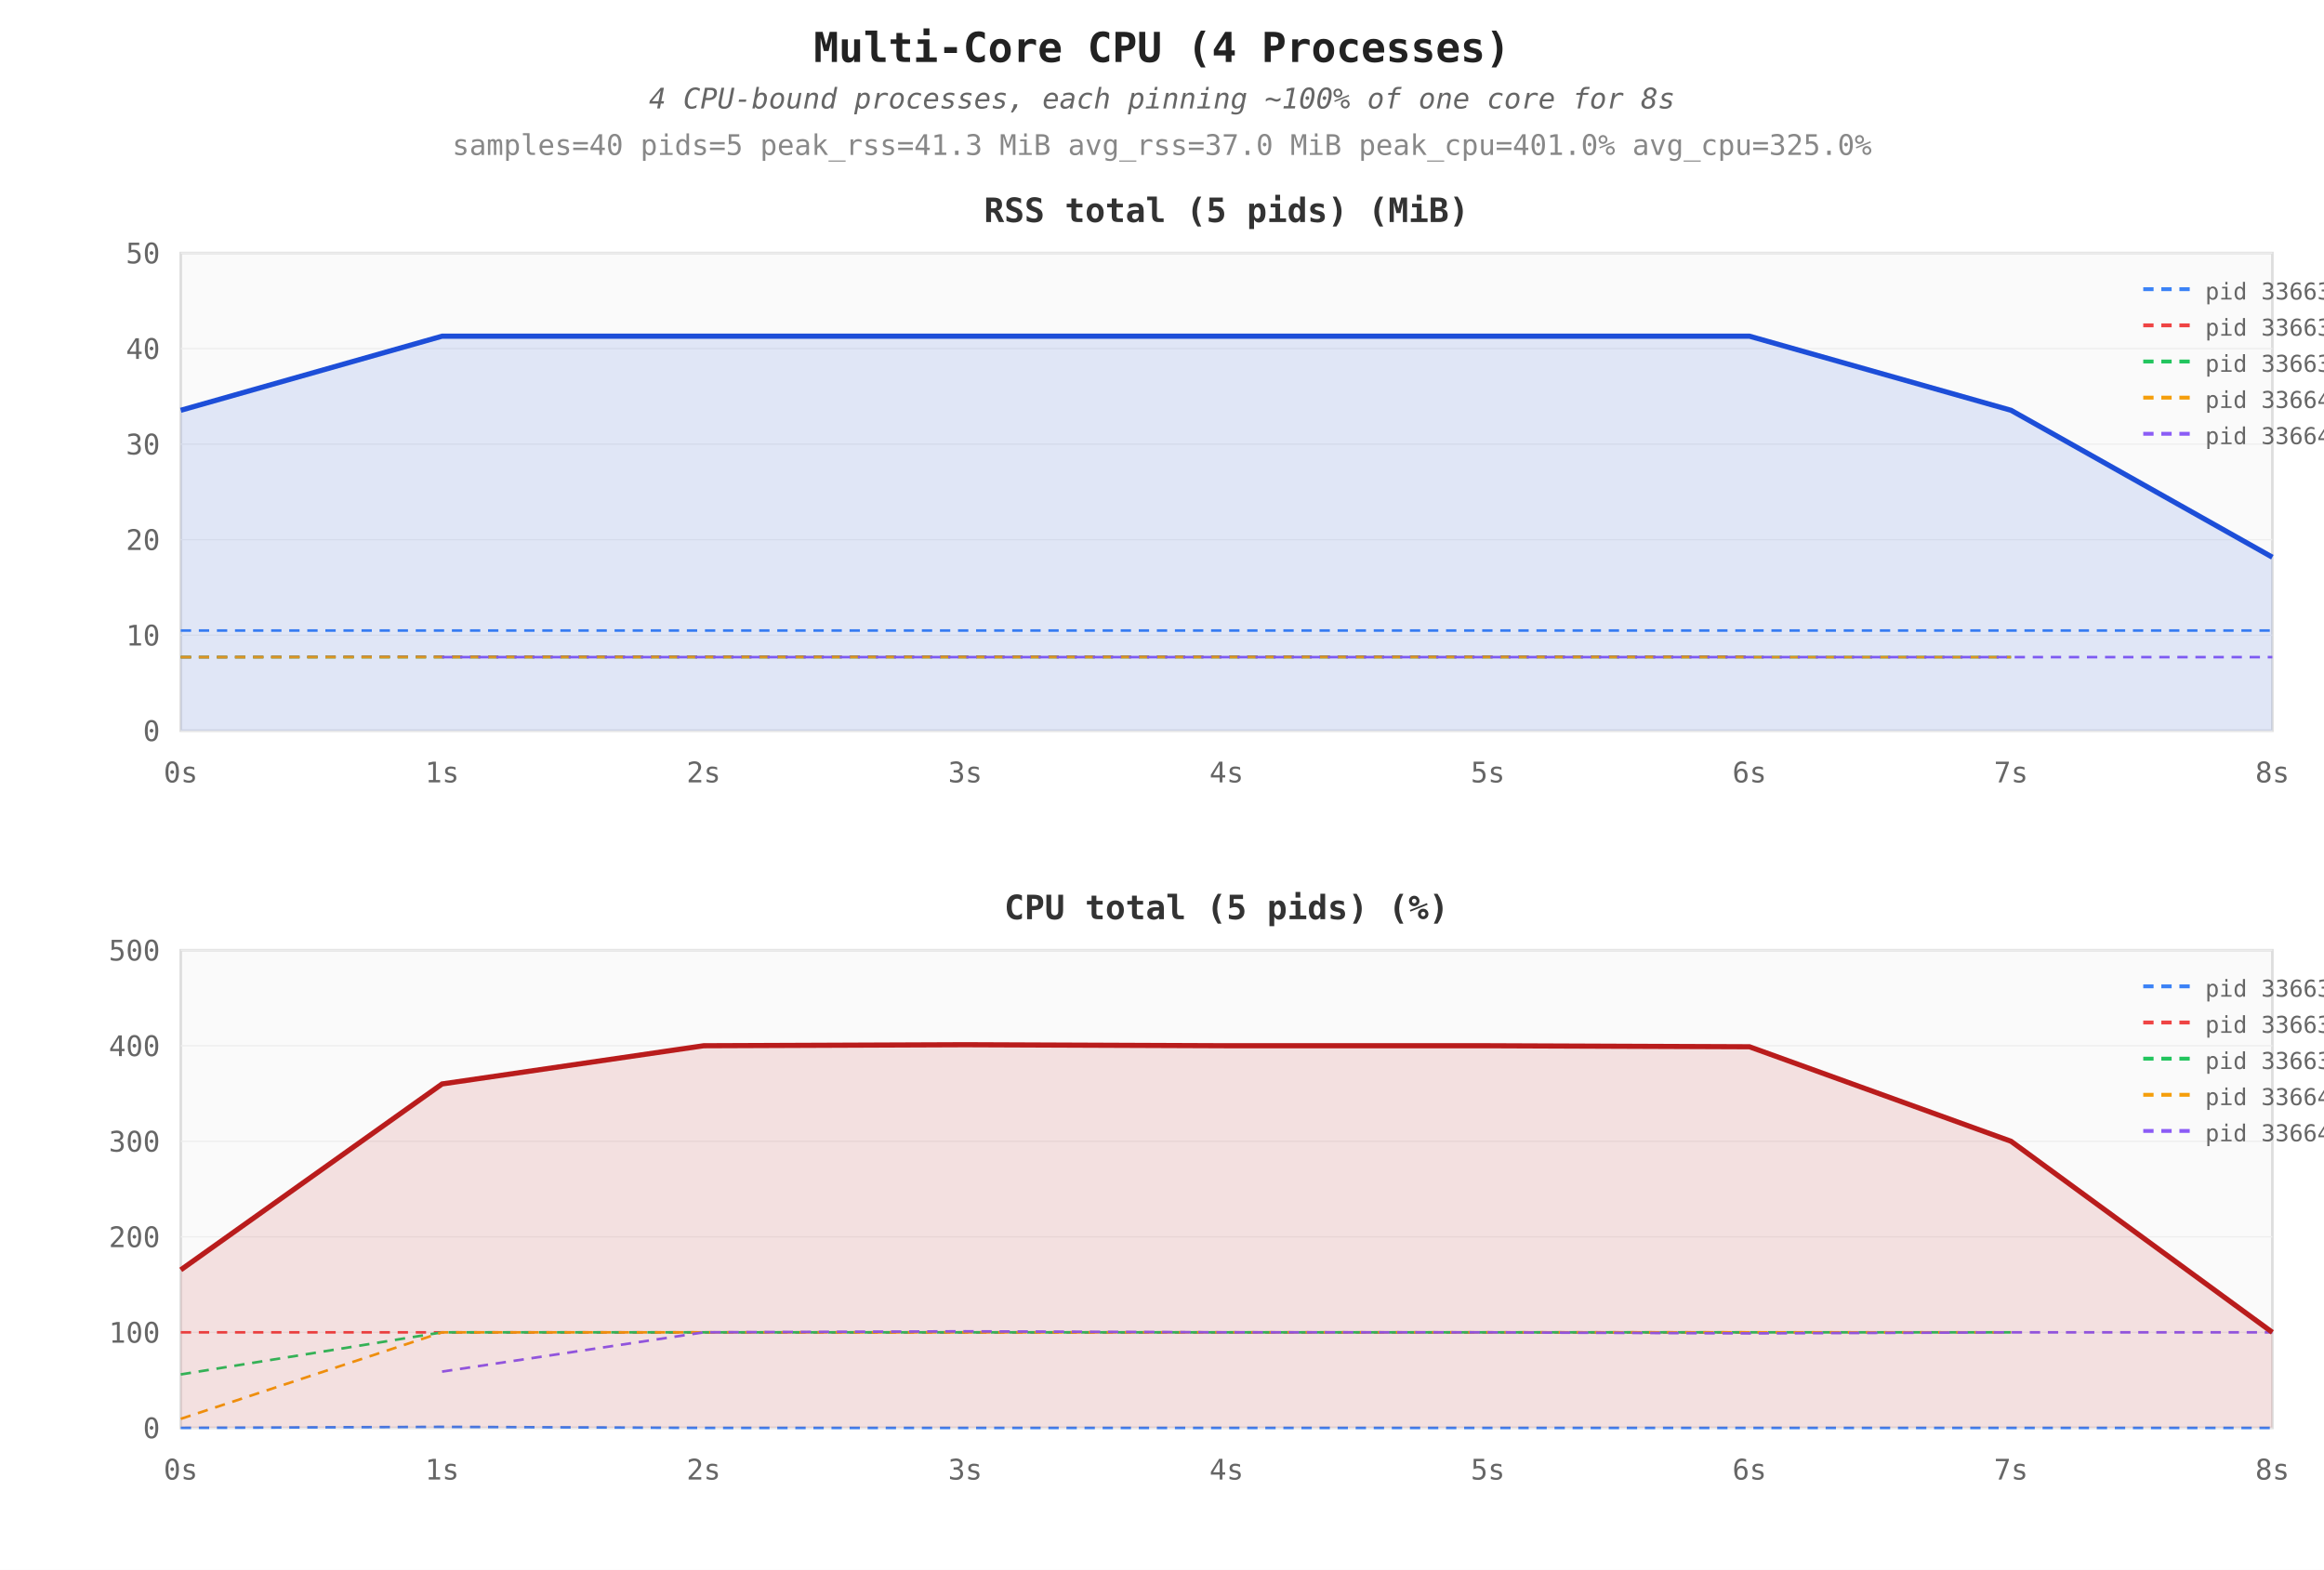
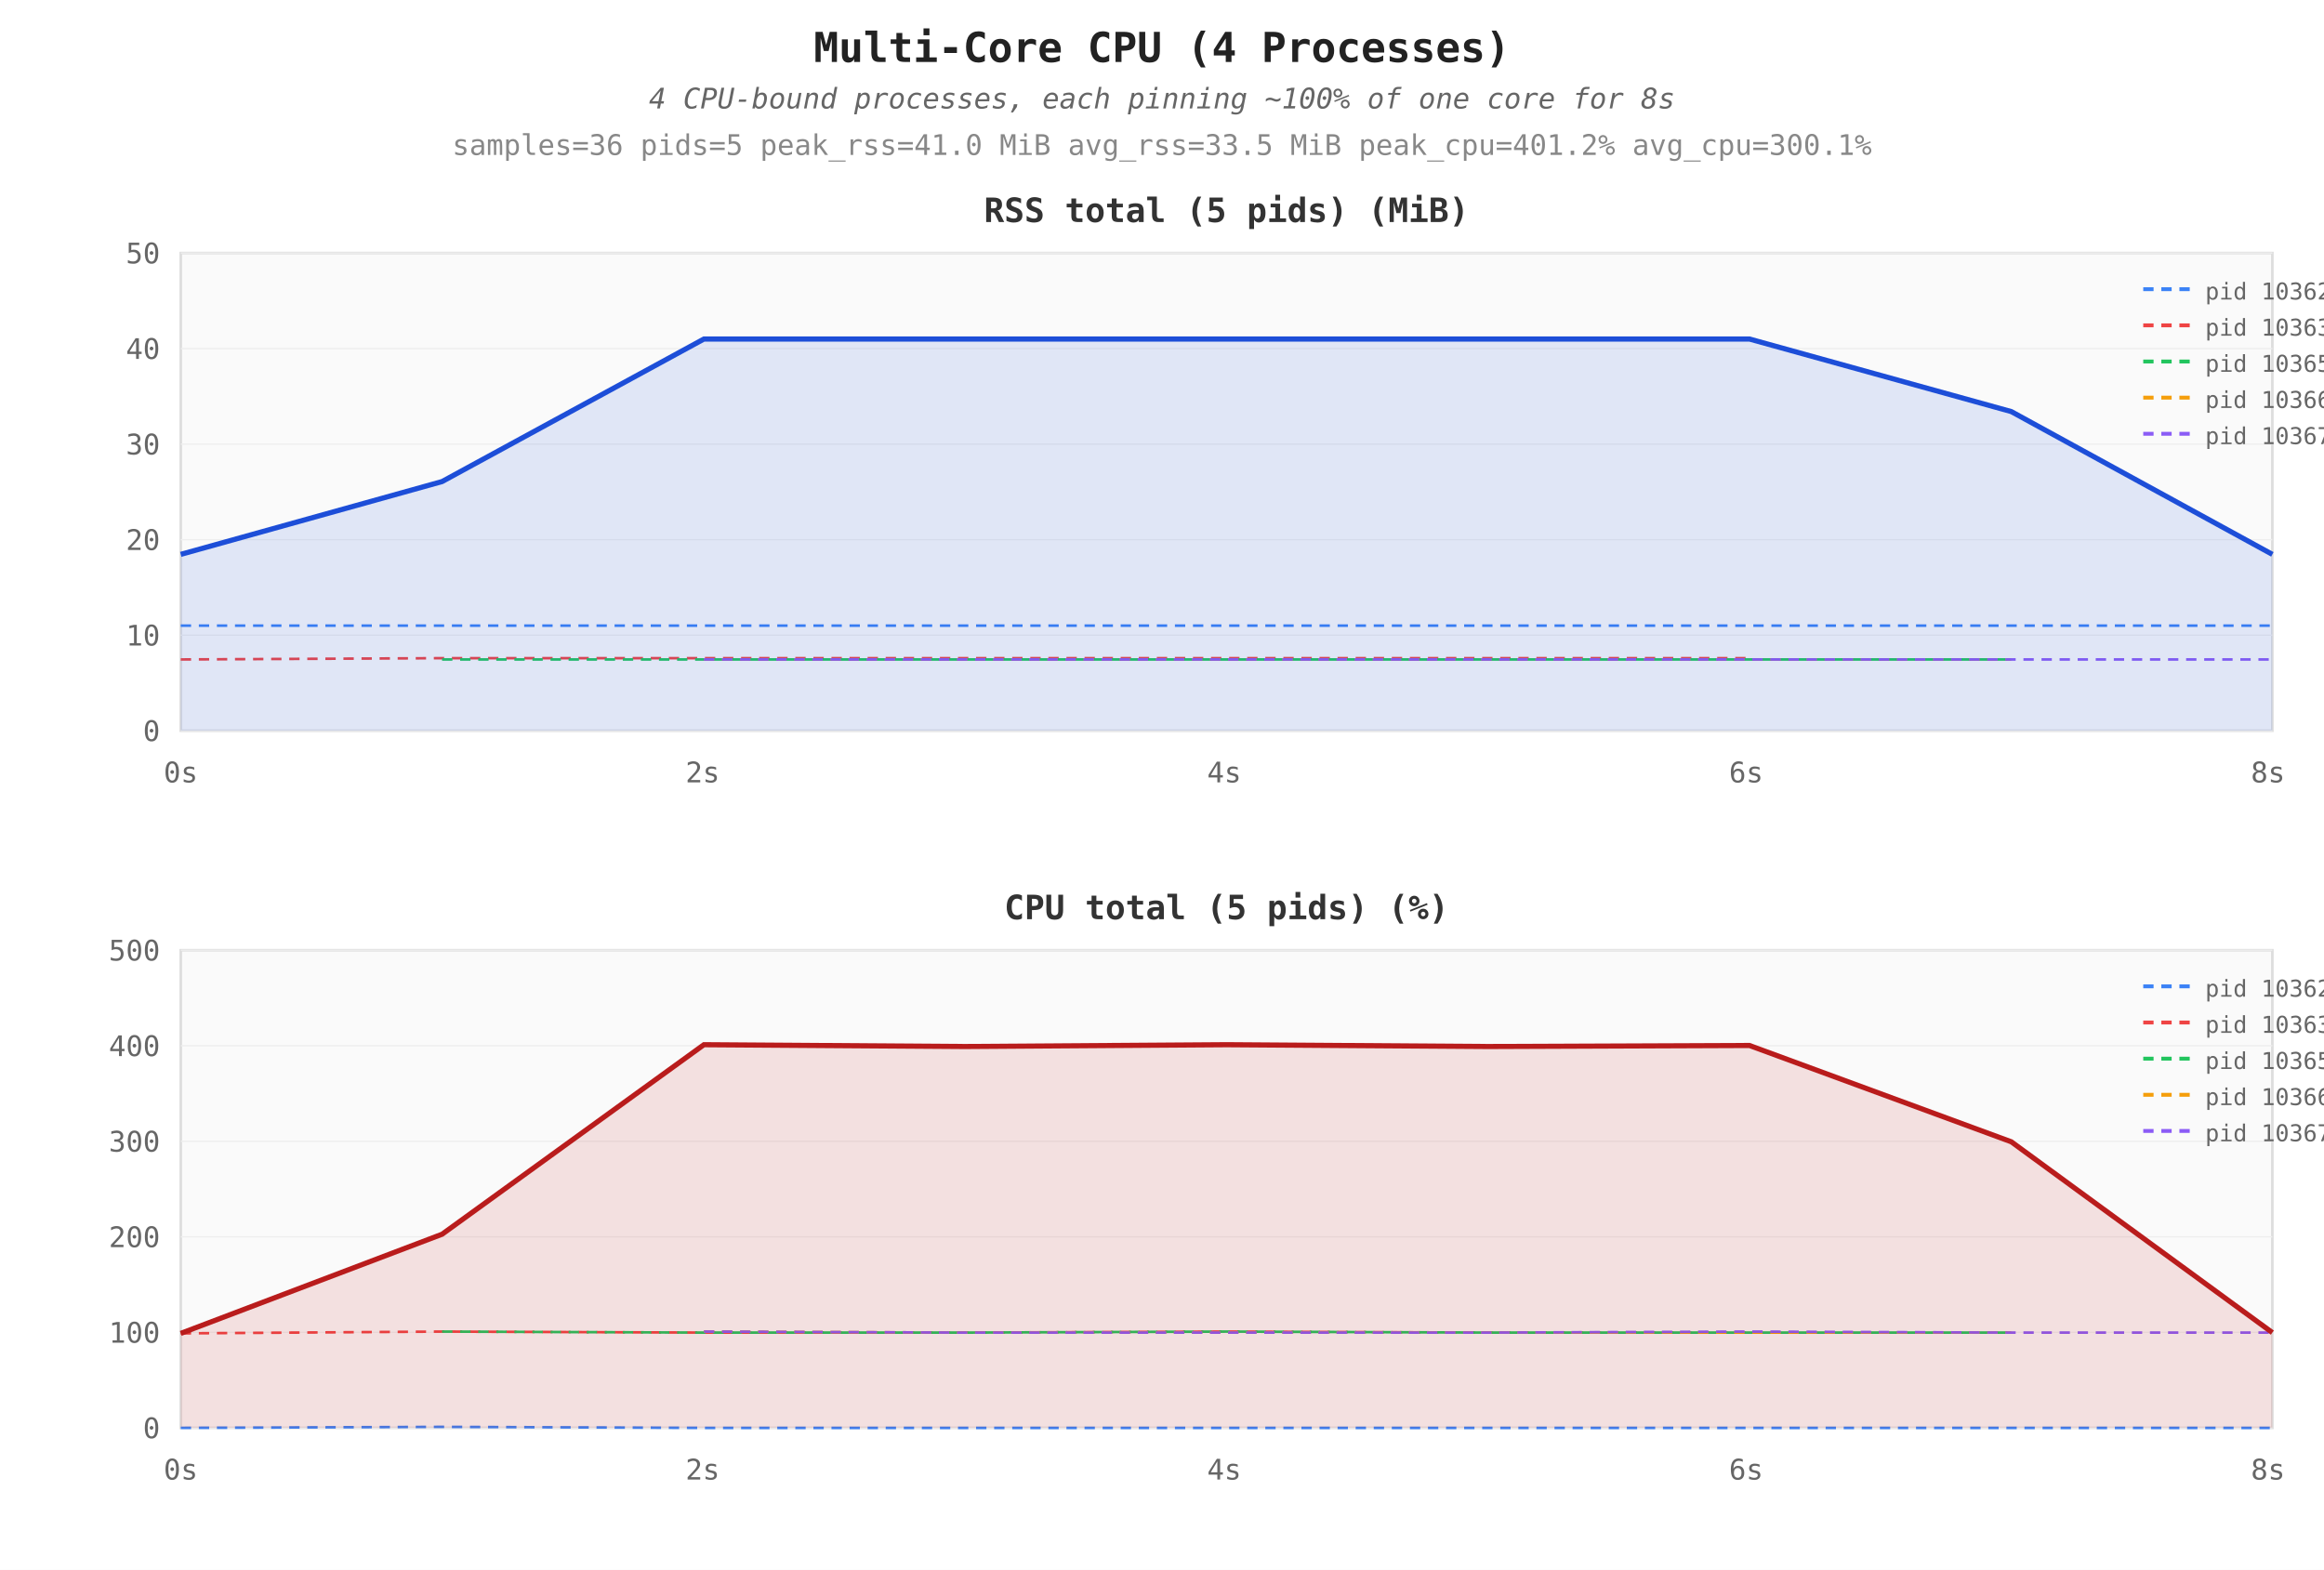
<svg xmlns="http://www.w3.org/2000/svg" width="900" height="608" font-family="monospace">
  <rect width="900" height="608" fill="white" />
  <text x="450.0" y="24" text-anchor="middle" font-size="16" font-weight="bold" fill="#222">Multi-Core CPU (4 Processes)</text>
  <text x="450.0" y="42" text-anchor="middle" font-size="11" fill="#666" font-style="italic">4 CPU-bound processes, each pinning ~100% of one core for 8s</text>
-   <text x="450.0" y="60" text-anchor="middle" font-size="11" fill="#888">samples=40  pids=5  peak_rss=41.3 MiB  avg_rss=37.0 MiB  peak_cpu=401.0%  avg_cpu=325.0%</text>
+   <text x="450.0" y="60" text-anchor="middle" font-size="11" fill="#888">samples=36  pids=5  peak_rss=41.0 MiB  avg_rss=33.5 MiB  peak_cpu=401.2%  avg_cpu=300.1%</text>
  <rect x="70" y="98" width="810" height="185" fill="#fafafa" stroke="#ddd" />
  <line x1="70" y1="283.0" x2="880" y2="283.0" stroke="#eee" stroke-width="0.5" />
  <text x="62" y="287.0" text-anchor="end" font-size="11" fill="#666">0</text>
  <line x1="70" y1="246.0" x2="880" y2="246.0" stroke="#eee" stroke-width="0.5" />
  <text x="62" y="250.0" text-anchor="end" font-size="11" fill="#666">10</text>
  <line x1="70" y1="209.0" x2="880" y2="209.0" stroke="#eee" stroke-width="0.5" />
  <text x="62" y="213.0" text-anchor="end" font-size="11" fill="#666">20</text>
  <line x1="70" y1="172.0" x2="880" y2="172.0" stroke="#eee" stroke-width="0.5" />
  <text x="62" y="176.0" text-anchor="end" font-size="11" fill="#666">30</text>
  <line x1="70" y1="135.0" x2="880" y2="135.0" stroke="#eee" stroke-width="0.5" />
  <text x="62" y="139.0" text-anchor="end" font-size="11" fill="#666">40</text>
  <line x1="70" y1="98.0" x2="880" y2="98.0" stroke="#eee" stroke-width="0.5" />
  <text x="62" y="102.0" text-anchor="end" font-size="11" fill="#666">50</text>
  <text x="70.0" y="303" text-anchor="middle" font-size="11" fill="#666">0s</text>
-   <text x="171.2" y="303" text-anchor="middle" font-size="11" fill="#666">1s</text>
-   <text x="272.5" y="303" text-anchor="middle" font-size="11" fill="#666">2s</text>
-   <text x="373.8" y="303" text-anchor="middle" font-size="11" fill="#666">3s</text>
-   <text x="475.0" y="303" text-anchor="middle" font-size="11" fill="#666">4s</text>
-   <text x="576.2" y="303" text-anchor="middle" font-size="11" fill="#666">5s</text>
-   <text x="677.5" y="303" text-anchor="middle" font-size="11" fill="#666">6s</text>
-   <text x="778.8" y="303" text-anchor="middle" font-size="11" fill="#666">7s</text>
-   <text x="880.0" y="303" text-anchor="middle" font-size="11" fill="#666">8s</text>
-   <polyline points="70.0,244.2 171.2,244.2 272.5,244.2 373.8,244.2 475.0,244.2 576.2,244.2 677.5,244.2 778.8,244.2 880.0,244.2" fill="none" stroke="#3b82f6" stroke-width="1.0" stroke-dasharray="4,3" />
-   <polyline points="70.0,254.5 171.2,254.3 272.5,254.3 373.8,254.3 475.0,254.3 576.2,254.3 677.5,254.3" fill="none" stroke="#ef4444" stroke-width="1.0" stroke-dasharray="4,3" />
-   <polyline points="70.0,254.5 171.2,254.5 272.5,254.5 373.8,254.5 475.0,254.5 576.2,254.5 677.5,254.5 778.8,254.5" fill="none" stroke="#22c55e" stroke-width="1.0" stroke-dasharray="4,3" />
-   <polyline points="70.0,254.5 171.2,254.5 272.5,254.5 373.8,254.5 475.0,254.5 576.2,254.5 677.5,254.5 778.8,254.5" fill="none" stroke="#f59e0b" stroke-width="1.0" stroke-dasharray="4,3" />
-   <polyline points="171.2,254.5 272.5,254.5 373.8,254.5 475.0,254.5 576.2,254.5 677.5,254.5 778.8,254.5 880.0,254.5" fill="none" stroke="#8b5cf6" stroke-width="1.0" stroke-dasharray="4,3" />
-   <polygon points="70.0,283.0 70.0,158.9 171.2,130.2 272.5,130.2 373.8,130.2 475.0,130.2 576.2,130.2 677.5,130.2 778.8,158.9 880.0,215.8 880.0,283.0" fill="#1d4ed8" opacity="0.12" />
-   <polyline points="70.0,158.9 171.2,130.2 272.5,130.2 373.8,130.2 475.0,130.2 576.2,130.2 677.5,130.2 778.8,158.9 880.0,215.8" fill="none" stroke="#1d4ed8" stroke-width="2.0" />
+   <text x="272.1" y="303" text-anchor="middle" font-size="11" fill="#666">2s</text>
+   <text x="474.1" y="303" text-anchor="middle" font-size="11" fill="#666">4s</text>
+   <text x="676.2" y="303" text-anchor="middle" font-size="11" fill="#666">6s</text>
+   <text x="878.3" y="303" text-anchor="middle" font-size="11" fill="#666">8s</text>
+   <polyline points="70.0,242.3 171.2,242.3 272.6,242.3 373.8,242.3 475.1,242.3 576.3,242.3 677.5,242.3 778.9,242.3 880.0,242.3" fill="none" stroke="#3b82f6" stroke-width="1.0" stroke-dasharray="4,3" />
+   <polyline points="70.0,255.4 171.2,254.9 272.6,254.9 373.8,254.9 475.1,254.9 576.3,254.9 677.5,254.9" fill="none" stroke="#ef4444" stroke-width="1.0" stroke-dasharray="4,3" />
+   <polyline points="171.2,255.4 272.6,255.4 373.8,255.4 475.1,255.4 576.3,255.4 677.5,255.4 778.9,255.4" fill="none" stroke="#22c55e" stroke-width="1.0" stroke-dasharray="4,3" />
+   <polyline points="272.6,255.4 373.8,255.4 475.1,255.4 576.3,255.4 677.5,255.4 778.9,255.4" fill="none" stroke="#f59e0b" stroke-width="1.0" stroke-dasharray="4,3" />
+   <polyline points="272.6,255.4 373.8,255.4 475.1,255.4 576.3,255.4 677.5,255.4 778.9,255.4 880.0,255.4" fill="none" stroke="#8b5cf6" stroke-width="1.0" stroke-dasharray="4,3" />
+   <polygon points="70.0,283.0 70.0,214.7 171.2,186.5 272.6,131.3 373.8,131.3 475.1,131.3 576.3,131.3 677.5,131.3 778.9,159.4 880.0,214.7 880.0,283.0" fill="#1d4ed8" opacity="0.12" />
+   <polyline points="70.0,214.7 171.2,186.5 272.6,131.3 373.8,131.3 475.1,131.3 576.3,131.3 677.5,131.3 778.9,159.4 880.0,214.7" fill="none" stroke="#1d4ed8" stroke-width="2.0" />
  <text x="475.0" y="86" text-anchor="middle" font-size="13" font-weight="bold" fill="#333">RSS total (5 pids) (MiB)</text>
  <line x1="830" y1="112" x2="850" y2="112" stroke="#3b82f6" stroke-width="1.5" stroke-dasharray="4,3" />
-   <text x="854" y="116" font-size="9" fill="#666">pid 3366370</text>
+   <text x="854" y="116" font-size="9" fill="#666">pid 1036285</text>
  <line x1="830" y1="126" x2="850" y2="126" stroke="#ef4444" stroke-width="1.5" stroke-dasharray="4,3" />
-   <text x="854" y="130" font-size="9" fill="#666">pid 3366375</text>
+   <text x="854" y="130" font-size="9" fill="#666">pid 1036304</text>
  <line x1="830" y1="140" x2="850" y2="140" stroke="#22c55e" stroke-width="1.5" stroke-dasharray="4,3" />
-   <text x="854" y="144" font-size="9" fill="#666">pid 3366397</text>
+   <text x="854" y="144" font-size="9" fill="#666">pid 1036516</text>
  <line x1="830" y1="154" x2="850" y2="154" stroke="#f59e0b" stroke-width="1.5" stroke-dasharray="4,3" />
-   <text x="854" y="158" font-size="9" fill="#666">pid 3366444</text>
+   <text x="854" y="158" font-size="9" fill="#666">pid 1036699</text>
  <line x1="830" y1="168" x2="850" y2="168" stroke="#8b5cf6" stroke-width="1.5" stroke-dasharray="4,3" />
-   <text x="854" y="172" font-size="9" fill="#666">pid 3366479</text>
+   <text x="854" y="172" font-size="9" fill="#666">pid 1036756</text>
  <rect x="70" y="368" width="810" height="185" fill="#fafafa" stroke="#ddd" />
  <line x1="70" y1="553.0" x2="880" y2="553.0" stroke="#eee" stroke-width="0.5" />
  <text x="62" y="557.0" text-anchor="end" font-size="11" fill="#666">0</text>
  <line x1="70" y1="516.0" x2="880" y2="516.0" stroke="#eee" stroke-width="0.5" />
  <text x="62" y="520.0" text-anchor="end" font-size="11" fill="#666">100</text>
  <line x1="70" y1="479.0" x2="880" y2="479.0" stroke="#eee" stroke-width="0.5" />
  <text x="62" y="483.0" text-anchor="end" font-size="11" fill="#666">200</text>
  <line x1="70" y1="442.0" x2="880" y2="442.0" stroke="#eee" stroke-width="0.5" />
  <text x="62" y="446.0" text-anchor="end" font-size="11" fill="#666">300</text>
  <line x1="70" y1="405.0" x2="880" y2="405.0" stroke="#eee" stroke-width="0.5" />
  <text x="62" y="409.0" text-anchor="end" font-size="11" fill="#666">400</text>
  <line x1="70" y1="368.0" x2="880" y2="368.0" stroke="#eee" stroke-width="0.5" />
  <text x="62" y="372.0" text-anchor="end" font-size="11" fill="#666">500</text>
  <text x="70.0" y="573" text-anchor="middle" font-size="11" fill="#666">0s</text>
-   <text x="171.2" y="573" text-anchor="middle" font-size="11" fill="#666">1s</text>
-   <text x="272.5" y="573" text-anchor="middle" font-size="11" fill="#666">2s</text>
-   <text x="373.8" y="573" text-anchor="middle" font-size="11" fill="#666">3s</text>
-   <text x="475.0" y="573" text-anchor="middle" font-size="11" fill="#666">4s</text>
-   <text x="576.2" y="573" text-anchor="middle" font-size="11" fill="#666">5s</text>
-   <text x="677.5" y="573" text-anchor="middle" font-size="11" fill="#666">6s</text>
-   <text x="778.8" y="573" text-anchor="middle" font-size="11" fill="#666">7s</text>
-   <text x="880.0" y="573" text-anchor="middle" font-size="11" fill="#666">8s</text>
-   <polyline points="70.0,553.0 171.2,552.6 272.5,553.0 373.8,553.0 475.0,553.0 576.2,553.0 677.5,553.0 778.8,553.0 880.0,553.0" fill="none" stroke="#3b82f6" stroke-width="1.0" stroke-dasharray="4,3" />
-   <polyline points="70.0,516.0 171.2,516.0 272.5,516.0 373.8,516.0 475.0,516.0 576.2,516.0 677.5,516.0" fill="none" stroke="#ef4444" stroke-width="1.0" stroke-dasharray="4,3" />
-   <polyline points="70.0,532.3 171.2,516.0 272.5,516.0 373.8,516.0 475.0,516.0 576.2,516.0 677.5,516.0 778.8,516.0" fill="none" stroke="#22c55e" stroke-width="1.0" stroke-dasharray="4,3" />
-   <polyline points="70.0,549.5 171.2,516.0 272.5,516.0 373.8,516.0 475.0,516.0 576.2,516.0 677.5,516.0 778.8,516.0" fill="none" stroke="#f59e0b" stroke-width="1.0" stroke-dasharray="4,3" />
-   <polyline points="171.2,531.2 272.5,516.0 373.8,515.6 475.0,516.0 576.2,516.0 677.5,516.4 778.8,516.0 880.0,516.0" fill="none" stroke="#8b5cf6" stroke-width="1.0" stroke-dasharray="4,3" />
-   <polygon points="70.0,553.0 70.0,491.8 171.2,419.8 272.5,405.0 373.8,404.6 475.0,405.0 576.2,405.0 677.5,405.4 778.8,442.0 880.0,516.0 880.0,553.0" fill="#b91c1c" opacity="0.12" />
-   <polyline points="70.0,491.8 171.2,419.8 272.5,405.0 373.8,404.6 475.0,405.0 576.2,405.0 677.5,405.4 778.8,442.0 880.0,516.0" fill="none" stroke="#b91c1c" stroke-width="2.0" />
+   <text x="272.1" y="573" text-anchor="middle" font-size="11" fill="#666">2s</text>
+   <text x="474.1" y="573" text-anchor="middle" font-size="11" fill="#666">4s</text>
+   <text x="676.2" y="573" text-anchor="middle" font-size="11" fill="#666">6s</text>
+   <text x="878.3" y="573" text-anchor="middle" font-size="11" fill="#666">8s</text>
+   <polyline points="70.0,553.0 171.2,552.6 272.6,553.0 373.8,553.0 475.1,553.0 576.3,553.0 677.5,553.0 778.9,553.0 880.0,553.0" fill="none" stroke="#3b82f6" stroke-width="1.0" stroke-dasharray="4,3" />
+   <polyline points="70.0,516.4 171.2,515.7 272.6,516.1 373.8,516.1 475.1,515.7 576.3,516.1 677.5,516.1" fill="none" stroke="#ef4444" stroke-width="1.0" stroke-dasharray="4,3" />
+   <polyline points="171.2,515.7 272.6,516.1 373.8,516.1 475.1,515.7 576.3,516.1 677.5,516.1 778.9,516.1" fill="none" stroke="#22c55e" stroke-width="1.0" stroke-dasharray="4,3" />
+   <polyline points="272.6,515.7 373.8,516.1 475.1,516.1 576.3,516.1 677.5,516.1 778.9,516.1" fill="none" stroke="#f59e0b" stroke-width="1.0" stroke-dasharray="4,3" />
+   <polyline points="272.6,515.7 373.8,516.1 475.1,516.1 576.3,516.1 677.5,515.7 778.9,516.1 880.0,516.1" fill="none" stroke="#8b5cf6" stroke-width="1.0" stroke-dasharray="4,3" />
+   <polygon points="70.0,553.0 70.0,516.4 171.2,478.0 272.6,404.6 373.8,405.3 475.1,404.6 576.3,405.3 677.5,404.9 778.9,442.2 880.0,516.1 880.0,553.0" fill="#b91c1c" opacity="0.12" />
+   <polyline points="70.0,516.4 171.2,478.0 272.6,404.6 373.8,405.3 475.1,404.6 576.3,405.3 677.5,404.9 778.9,442.2 880.0,516.1" fill="none" stroke="#b91c1c" stroke-width="2.0" />
  <text x="475.0" y="356" text-anchor="middle" font-size="13" font-weight="bold" fill="#333">CPU total (5 pids) (%)</text>
  <line x1="830" y1="382" x2="850" y2="382" stroke="#3b82f6" stroke-width="1.5" stroke-dasharray="4,3" />
-   <text x="854" y="386" font-size="9" fill="#666">pid 3366370</text>
+   <text x="854" y="386" font-size="9" fill="#666">pid 1036285</text>
  <line x1="830" y1="396" x2="850" y2="396" stroke="#ef4444" stroke-width="1.5" stroke-dasharray="4,3" />
-   <text x="854" y="400" font-size="9" fill="#666">pid 3366375</text>
+   <text x="854" y="400" font-size="9" fill="#666">pid 1036304</text>
  <line x1="830" y1="410" x2="850" y2="410" stroke="#22c55e" stroke-width="1.5" stroke-dasharray="4,3" />
-   <text x="854" y="414" font-size="9" fill="#666">pid 3366397</text>
+   <text x="854" y="414" font-size="9" fill="#666">pid 1036516</text>
  <line x1="830" y1="424" x2="850" y2="424" stroke="#f59e0b" stroke-width="1.5" stroke-dasharray="4,3" />
-   <text x="854" y="428" font-size="9" fill="#666">pid 3366444</text>
+   <text x="854" y="428" font-size="9" fill="#666">pid 1036699</text>
  <line x1="830" y1="438" x2="850" y2="438" stroke="#8b5cf6" stroke-width="1.5" stroke-dasharray="4,3" />
-   <text x="854" y="442" font-size="9" fill="#666">pid 3366479</text>
+   <text x="854" y="442" font-size="9" fill="#666">pid 1036756</text>
</svg>
